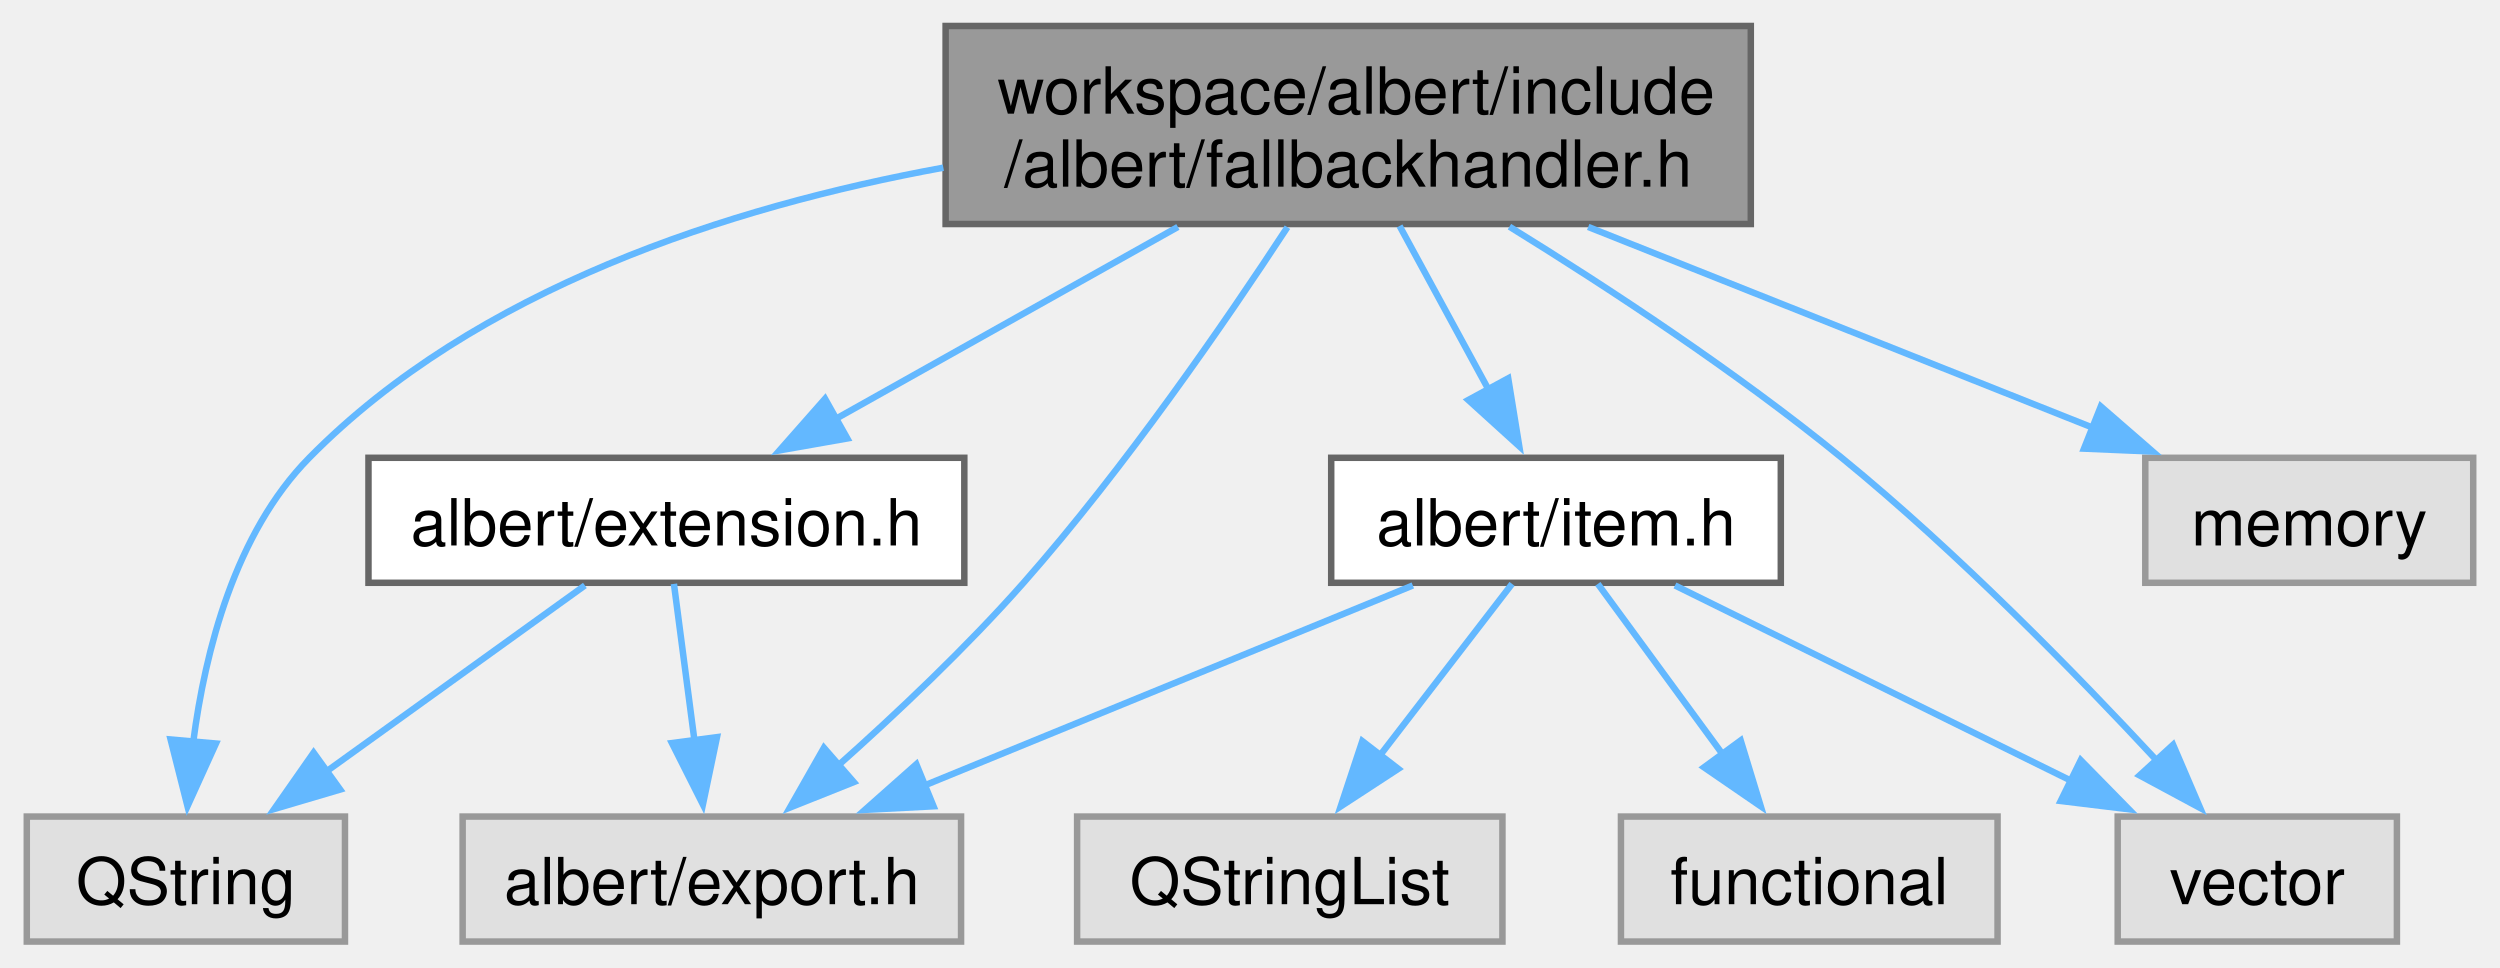
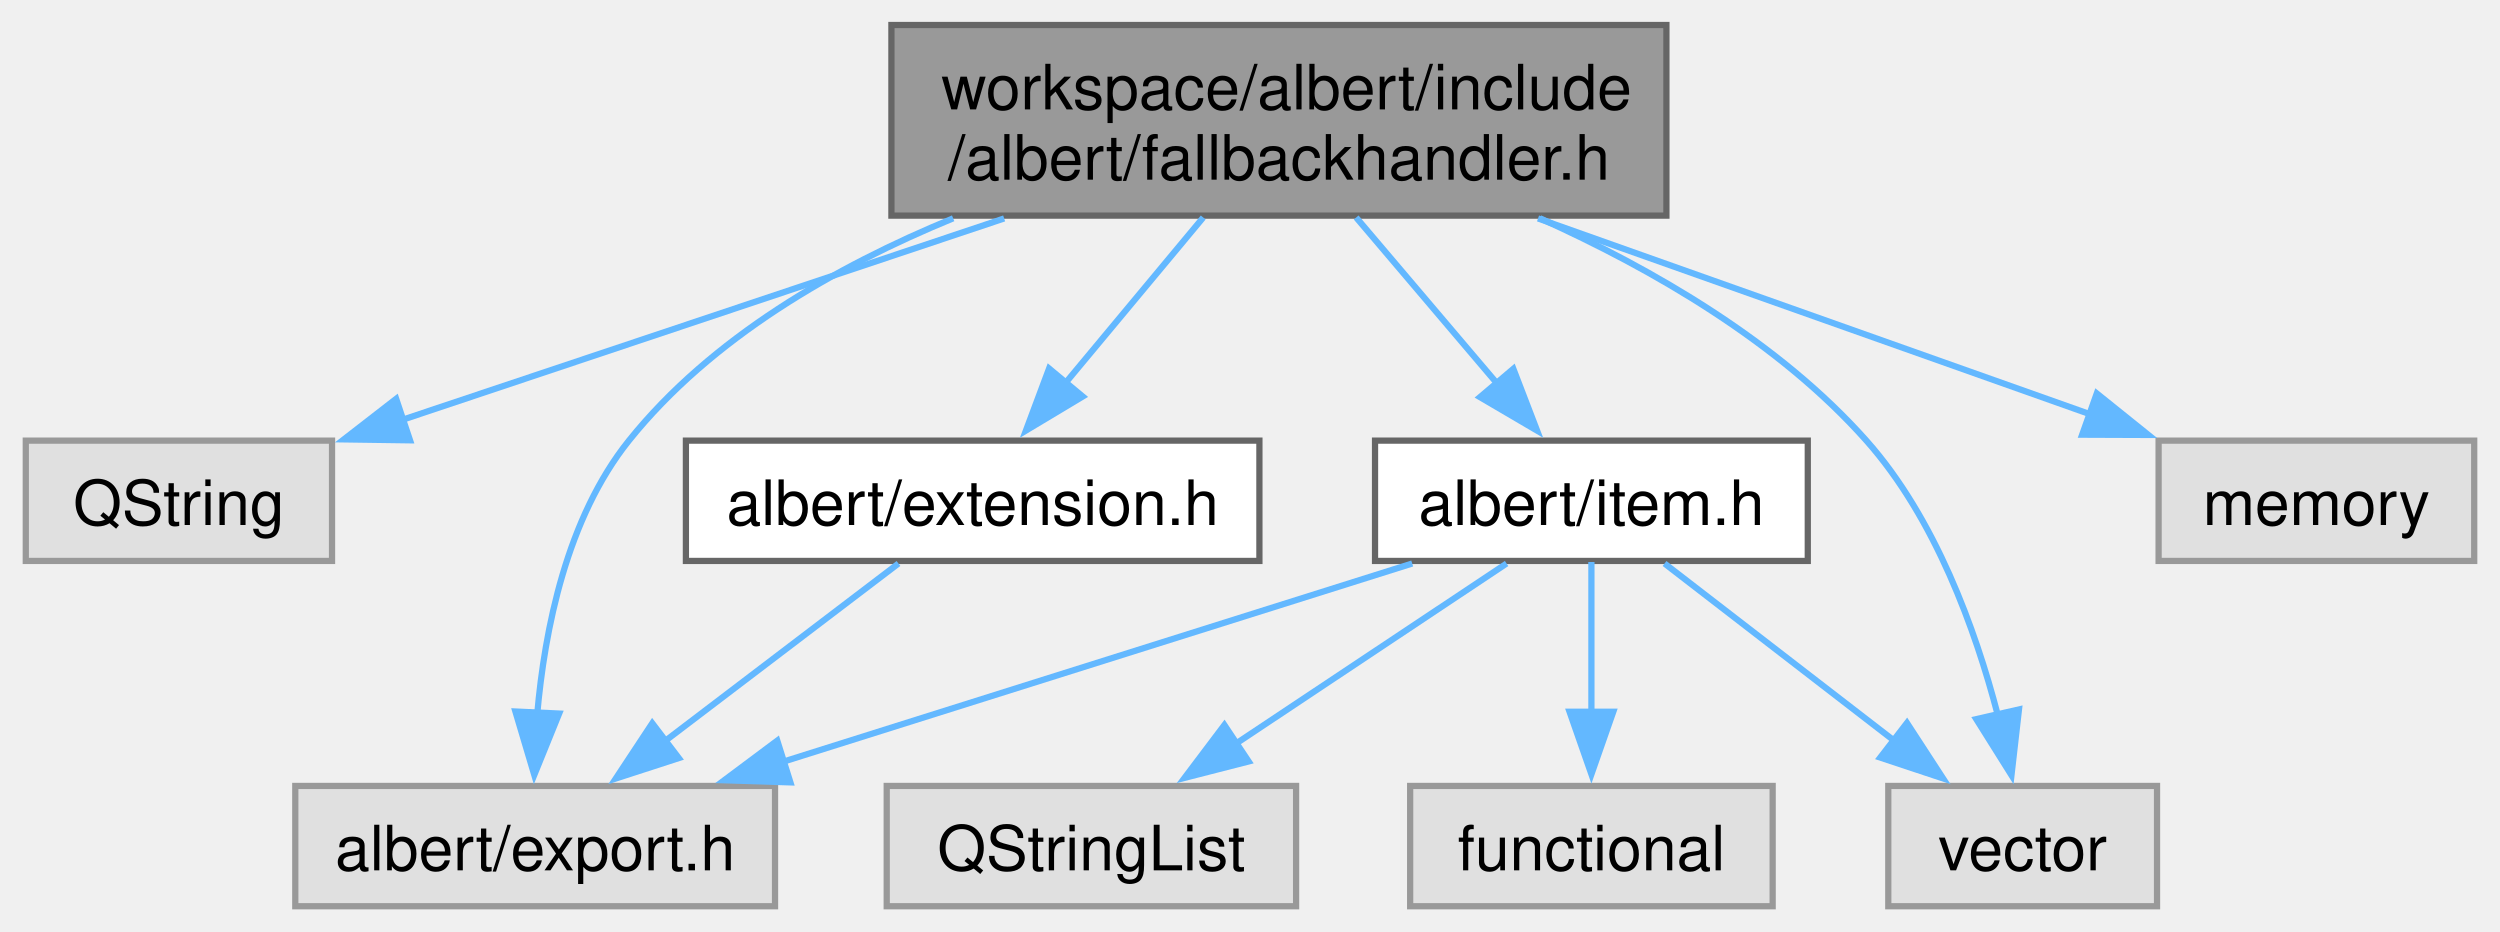
- <svg xmlns="http://www.w3.org/2000/svg" xmlns:xlink="http://www.w3.org/1999/xlink" width="385pt" height="149pt" viewBox="0.00 0.00 384.75 149.00">
+ <svg xmlns="http://www.w3.org/2000/svg" xmlns:xlink="http://www.w3.org/1999/xlink" width="400pt" height="149pt" viewBox="0.00 0.00 399.75 149.00">
  <g id="graph0" class="graph" transform="scale(1 1) rotate(0) translate(4 145)">
    <g id="Node000001" class="node">
      <g id="a_Node000001">
        <a xlink:title=" ">
-           <polygon fill="#999999" stroke="#666666" points="265.5,-141 141.5,-141 141.5,-110.5 265.5,-110.5 265.5,-141" />
-           <text text-anchor="start" x="149.5" y="-127.5" font-family="Helvetica,sans-Serif" font-size="10.00">workspace/albert/include</text>
-           <text text-anchor="middle" x="203.5" y="-116.25" font-family="Helvetica,sans-Serif" font-size="10.00">/albert/fallbackhandler.h</text>
+           <polygon fill="#999999" stroke="#666666" points="262.5,-141 138.5,-141 138.5,-110.5 262.5,-110.5 262.5,-141" />
+           <text text-anchor="start" x="146.5" y="-127.5" font-family="Helvetica,sans-Serif" font-size="10.00">workspace/albert/include</text>
+           <text text-anchor="middle" x="200.5" y="-116.25" font-family="Helvetica,sans-Serif" font-size="10.00">/albert/fallbackhandler.h</text>
        </a>
      </g>
    </g>
    <g id="Node000002" class="node">
      <g id="a_Node000002">
        <a xlink:title=" ">
-           <polygon fill="#e0e0e0" stroke="#999999" points="49,-19.25 0,-19.25 0,0 49,0 49,-19.25" />
-           <text text-anchor="middle" x="24.5" y="-5.75" font-family="Helvetica,sans-Serif" font-size="10.00">QString</text>
+           <polygon fill="#e0e0e0" stroke="#999999" points="49,-74.5 0,-74.5 0,-55.25 49,-55.25 49,-74.5" />
+           <text text-anchor="middle" x="24.5" y="-61" font-family="Helvetica,sans-Serif" font-size="10.00">QString</text>
        </a>
      </g>
    </g>
    <g id="edge1_Node000001_Node000002" class="edge">
      <g id="a_edge1_Node000001_Node000002">
        <a xlink:title=" ">
-           <path fill="none" stroke="#63b8ff" d="M141.15,-119.18C108.09,-113.12 69.14,-100.53 43.5,-74.5 32.06,-62.89 27.46,-44.71 25.63,-30.71" />
-           <polygon fill="#63b8ff" stroke="#63b8ff" points="29.13,-30.5 24.75,-20.85 22.15,-31.12 29.13,-30.5" />
+           <path fill="none" stroke="#63b8ff" d="M156.54,-110.05C126.83,-100.11 88.1,-87.15 60.28,-77.84" />
+           <polygon fill="#63b8ff" stroke="#63b8ff" points="61.48,-74.55 50.89,-74.7 59.26,-81.19 61.48,-74.55" />
        </a>
      </g>
    </g>
    <g id="Node000003" class="node">
      <g id="a_Node000003">
        <a xlink:title=" ">
-           <polygon fill="#e0e0e0" stroke="#999999" points="143.88,-19.25 67.12,-19.25 67.12,0 143.88,0 143.88,-19.25" />
-           <text text-anchor="middle" x="105.5" y="-5.75" font-family="Helvetica,sans-Serif" font-size="10.00">albert/export.h</text>
+           <polygon fill="#e0e0e0" stroke="#999999" points="119.88,-19.25 43.12,-19.25 43.12,0 119.88,0 119.88,-19.25" />
+           <text text-anchor="middle" x="81.5" y="-5.75" font-family="Helvetica,sans-Serif" font-size="10.00">albert/export.h</text>
        </a>
      </g>
    </g>
    <g id="edge2_Node000001_Node000003" class="edge">
      <g id="a_edge2_Node000001_Node000003">
        <a xlink:title=" ">
-           <path fill="none" stroke="#63b8ff" d="M194.14,-110.01C184.63,-95.49 169.13,-72.98 153.5,-55.25 144.69,-45.27 133.91,-35.09 124.8,-26.98" />
-           <polygon fill="#63b8ff" stroke="#63b8ff" points="127.36,-24.56 117.52,-20.63 122.76,-29.84 127.36,-24.56" />
+           <path fill="none" stroke="#63b8ff" d="M148.38,-110.07C129.53,-102.33 109.67,-90.93 96.5,-74.5 86.57,-62.11 83.01,-44.29 81.82,-30.61" />
+           <polygon fill="#63b8ff" stroke="#63b8ff" points="85.34,-30.83 81.36,-21.01 78.34,-31.16 85.34,-30.83" />
        </a>
      </g>
    </g>
    <g id="Node000004" class="node">
      <g id="a_Node000004">
        <a xlink:href="extension_8h.html" target="_top" xlink:title=" ">
-           <polygon fill="white" stroke="#666666" points="144.38,-74.5 52.62,-74.5 52.62,-55.25 144.38,-55.25 144.38,-74.5" />
-           <text text-anchor="middle" x="98.5" y="-61" font-family="Helvetica,sans-Serif" font-size="10.00">albert/extension.h</text>
+           <polygon fill="white" stroke="#666666" points="197.38,-74.5 105.62,-74.5 105.62,-55.25 197.38,-55.25 197.38,-74.5" />
+           <text text-anchor="middle" x="151.5" y="-61" font-family="Helvetica,sans-Serif" font-size="10.00">albert/extension.h</text>
        </a>
      </g>
    </g>
    <g id="edge3_Node000001_Node000004" class="edge">
      <g id="a_edge3_Node000001_Node000004">
        <a xlink:title=" ">
-           <path fill="none" stroke="#63b8ff" d="M177.27,-110.05C161.13,-100.99 140.52,-89.44 124.43,-80.41" />
-           <polygon fill="#63b8ff" stroke="#63b8ff" points="126.36,-77.48 115.92,-75.64 122.93,-83.59 126.36,-77.48" />
+           <path fill="none" stroke="#63b8ff" d="M188.39,-110.2C181.72,-102.18 173.38,-92.17 166.32,-83.69" />
+           <polygon fill="#63b8ff" stroke="#63b8ff" points="169.11,-81.56 160.02,-76.11 163.73,-86.04 169.11,-81.56" />
        </a>
      </g>
    </g>
    <g id="Node000005" class="node">
      <g id="a_Node000005">
        <a xlink:href="item_8h.html" target="_top" xlink:title=" ">
-           <polygon fill="white" stroke="#666666" points="270.12,-74.5 200.88,-74.5 200.88,-55.25 270.12,-55.25 270.12,-74.5" />
-           <text text-anchor="middle" x="235.5" y="-61" font-family="Helvetica,sans-Serif" font-size="10.00">albert/item.h</text>
+           <polygon fill="white" stroke="#666666" points="285.12,-74.5 215.88,-74.5 215.88,-55.25 285.12,-55.25 285.12,-74.5" />
+           <text text-anchor="middle" x="250.5" y="-61" font-family="Helvetica,sans-Serif" font-size="10.00">albert/item.h</text>
        </a>
      </g>
    </g>
-     <g id="edge6_Node000001_Node000005" class="edge">
-       <g id="a_edge6_Node000001_Node000005">
+     <g id="edge5_Node000001_Node000005" class="edge">
+       <g id="a_edge5_Node000001_Node000005">
        <a xlink:title=" ">
-           <path fill="none" stroke="#63b8ff" d="M211.41,-110.2C215.53,-102.61 220.63,-93.24 225.07,-85.07" />
-           <polygon fill="#63b8ff" stroke="#63b8ff" points="228.14,-86.74 229.84,-76.28 221.99,-83.4 228.14,-86.74" />
+           <path fill="none" stroke="#63b8ff" d="M212.86,-110.2C219.67,-102.18 228.17,-92.17 235.37,-83.69" />
+           <polygon fill="#63b8ff" stroke="#63b8ff" points="238.01,-85.99 241.81,-76.1 232.67,-81.46 238.01,-85.99" />
        </a>
      </g>
    </g>
    <g id="Node000008" class="node">
      <g id="a_Node000008">
        <a xlink:title=" ">
-           <polygon fill="#e0e0e0" stroke="#999999" points="365,-19.25 322,-19.25 322,0 365,0 365,-19.25" />
-           <text text-anchor="middle" x="343.5" y="-5.75" font-family="Helvetica,sans-Serif" font-size="10.00">vector</text>
+           <polygon fill="#e0e0e0" stroke="#999999" points="341,-19.25 298,-19.25 298,0 341,0 341,-19.25" />
+           <text text-anchor="middle" x="319.5" y="-5.75" font-family="Helvetica,sans-Serif" font-size="10.00">vector</text>
        </a>
      </g>
    </g>
-     <g id="edge12_Node000001_Node000008" class="edge">
-       <g id="a_edge12_Node000001_Node000008">
+     <g id="edge11_Node000001_Node000008" class="edge">
+       <g id="a_edge11_Node000001_Node000008">
        <a xlink:title=" ">
-           <path fill="none" stroke="#63b8ff" d="M228.33,-110.09C243.62,-100.65 263.32,-87.7 279.5,-74.5 297.29,-59.99 315.64,-41.21 328.11,-27.78" />
-           <polygon fill="#63b8ff" stroke="#63b8ff" points="330.53,-30.31 334.7,-20.57 325.37,-25.59 330.53,-30.31" />
+           <path fill="none" stroke="#63b8ff" d="M242.25,-110.08C260.31,-101.96 280.49,-90.27 294.5,-74.5 305.52,-62.1 311.95,-44.27 315.52,-30.6" />
+           <polygon fill="#63b8ff" stroke="#63b8ff" points="318.91,-31.49 317.71,-20.97 312.08,-29.94 318.91,-31.49" />
        </a>
      </g>
    </g>
    <g id="Node000009" class="node">
      <g id="a_Node000009">
        <a xlink:title=" ">
-           <polygon fill="#e0e0e0" stroke="#999999" points="376.75,-74.5 326.25,-74.5 326.25,-55.25 376.75,-55.25 376.75,-74.5" />
-           <text text-anchor="middle" x="351.5" y="-61" font-family="Helvetica,sans-Serif" font-size="10.00">memory</text>
+           <polygon fill="#e0e0e0" stroke="#999999" points="391.75,-74.5 341.25,-74.5 341.25,-55.25 391.75,-55.25 391.75,-74.5" />
+           <text text-anchor="middle" x="366.5" y="-61" font-family="Helvetica,sans-Serif" font-size="10.00">memory</text>
        </a>
      </g>
    </g>
-     <g id="edge11_Node000001_Node000009" class="edge">
-       <g id="a_edge11_Node000001_Node000009">
+     <g id="edge10_Node000001_Node000009" class="edge">
+       <g id="a_edge10_Node000001_Node000009">
        <a xlink:title=" ">
-           <path fill="none" stroke="#63b8ff" d="M240.46,-110.05C264.3,-100.56 295.05,-88.33 318.15,-79.14" />
-           <polygon fill="#63b8ff" stroke="#63b8ff" points="319.4,-82.41 327.4,-75.46 316.81,-75.91 319.4,-82.41" />
+           <path fill="none" stroke="#63b8ff" d="M241.96,-110.05C269.19,-100.39 304.44,-87.88 330.49,-78.65" />
+           <polygon fill="#63b8ff" stroke="#63b8ff" points="331.36,-82.05 339.62,-75.41 329.02,-75.45 331.36,-82.05" />
        </a>
      </g>
    </g>
-     <g id="edge4_Node000004_Node000002" class="edge">
-       <g id="a_edge4_Node000004_Node000002">
+     <g id="edge4_Node000004_Node000003" class="edge">
+       <g id="a_edge4_Node000004_Node000003">
        <a xlink:title=" ">
-           <path fill="none" stroke="#63b8ff" d="M85.95,-54.84C75.04,-46.99 59,-35.45 46.04,-26.12" />
-           <polygon fill="#63b8ff" stroke="#63b8ff" points="48.26,-23.41 38.1,-20.41 44.17,-29.09 48.26,-23.41" />
+           <path fill="none" stroke="#63b8ff" d="M139.63,-54.84C129.41,-47.07 114.43,-35.67 102.24,-26.4" />
+           <polygon fill="#63b8ff" stroke="#63b8ff" points="104.48,-23.71 94.4,-20.44 100.24,-29.28 104.48,-23.71" />
        </a>
      </g>
    </g>
-     <g id="edge5_Node000004_Node000003" class="edge">
-       <g id="a_edge5_Node000004_Node000003">
+     <g id="edge7_Node000005_Node000003" class="edge">
+       <g id="a_edge7_Node000005_Node000003">
        <a xlink:title=" ">
-           <path fill="none" stroke="#63b8ff" d="M99.66,-55.08C100.52,-48.49 101.74,-39.21 102.84,-30.82" />
-           <polygon fill="#63b8ff" stroke="#63b8ff" points="106.29,-31.48 104.12,-21.11 99.35,-30.57 106.29,-31.48" />
-         </a>
-       </g>
-     </g>
-     <g id="edge8_Node000005_Node000003" class="edge">
-       <g id="a_edge8_Node000005_Node000003">
-         <a xlink:title=" ">
-           <path fill="none" stroke="#63b8ff" d="M213.45,-54.84C192.81,-46.39 161.72,-33.65 138.2,-24.02" />
-           <polygon fill="#63b8ff" stroke="#63b8ff" points="139.64,-20.83 129.06,-20.28 136.99,-27.31 139.64,-20.83" />
+           <path fill="none" stroke="#63b8ff" d="M221.83,-54.84C194.15,-46.12 152.01,-32.84 121.13,-23.11" />
+           <polygon fill="#63b8ff" stroke="#63b8ff" points="122.34,-19.82 111.75,-20.16 120.24,-26.5 122.34,-19.82" />
        </a>
      </g>
    </g>
    <g id="Node000006" class="node">
      <g id="a_Node000006">
        <a xlink:title=" ">
-           <polygon fill="#e0e0e0" stroke="#999999" points="227.25,-19.25 161.75,-19.25 161.75,0 227.25,0 227.25,-19.25" />
-           <text text-anchor="middle" x="194.5" y="-5.75" font-family="Helvetica,sans-Serif" font-size="10.00">QStringList</text>
+           <polygon fill="#e0e0e0" stroke="#999999" points="203.25,-19.25 137.75,-19.25 137.75,0 203.25,0 203.25,-19.25" />
+           <text text-anchor="middle" x="170.5" y="-5.75" font-family="Helvetica,sans-Serif" font-size="10.00">QStringList</text>
        </a>
      </g>
    </g>
-     <g id="edge7_Node000005_Node000006" class="edge">
-       <g id="a_edge7_Node000005_Node000006">
+     <g id="edge6_Node000005_Node000006" class="edge">
+       <g id="a_edge6_Node000005_Node000006">
        <a xlink:title=" ">
-           <path fill="none" stroke="#63b8ff" d="M228.73,-55.08C223.18,-47.88 215.16,-37.46 208.27,-28.51" />
-           <polygon fill="#63b8ff" stroke="#63b8ff" points="211.21,-26.6 202.34,-20.81 205.67,-30.87 211.21,-26.6" />
+           <path fill="none" stroke="#63b8ff" d="M236.93,-54.84C225.09,-46.96 207.66,-35.36 193.63,-26.02" />
+           <polygon fill="#63b8ff" stroke="#63b8ff" points="195.66,-23.17 185.4,-20.54 191.78,-29 195.66,-23.17" />
        </a>
      </g>
    </g>
    <g id="Node000007" class="node">
      <g id="a_Node000007">
        <a xlink:title=" ">
-           <polygon fill="#e0e0e0" stroke="#999999" points="303.5,-19.25 245.5,-19.25 245.5,0 303.5,0 303.5,-19.25" />
-           <text text-anchor="middle" x="274.5" y="-5.75" font-family="Helvetica,sans-Serif" font-size="10.00">functional</text>
+           <polygon fill="#e0e0e0" stroke="#999999" points="279.5,-19.25 221.5,-19.25 221.5,0 279.5,0 279.5,-19.25" />
+           <text text-anchor="middle" x="250.5" y="-5.75" font-family="Helvetica,sans-Serif" font-size="10.00">functional</text>
        </a>
      </g>
    </g>
-     <g id="edge9_Node000005_Node000007" class="edge">
-       <g id="a_edge9_Node000005_Node000007">
+     <g id="edge8_Node000005_Node000007" class="edge">
+       <g id="a_edge8_Node000005_Node000007">
        <a xlink:title=" ">
-           <path fill="none" stroke="#63b8ff" d="M241.94,-55.08C247.16,-47.96 254.69,-37.68 261.19,-28.8" />
-           <polygon fill="#63b8ff" stroke="#63b8ff" points="263.94,-30.97 267.03,-20.83 258.29,-26.83 263.94,-30.97" />
+           <path fill="none" stroke="#63b8ff" d="M250.5,-55.08C250.5,-48.57 250.5,-39.42 250.5,-31.12" />
+           <polygon fill="#63b8ff" stroke="#63b8ff" points="254,-31.12 250.5,-21.12 247,-31.12 254,-31.12" />
        </a>
      </g>
    </g>
-     <g id="edge10_Node000005_Node000008" class="edge">
-       <g id="a_edge10_Node000005_Node000008">
+     <g id="edge9_Node000005_Node000008" class="edge">
+       <g id="a_edge9_Node000005_Node000008">
        <a xlink:title=" ">
-           <path fill="none" stroke="#63b8ff" d="M253.82,-54.84C270.58,-46.58 295.63,-34.23 315,-24.68" />
-           <polygon fill="#63b8ff" stroke="#63b8ff" points="316.31,-27.93 323.73,-20.37 313.22,-21.65 316.31,-27.93" />
+           <path fill="none" stroke="#63b8ff" d="M262.2,-54.84C272.28,-47.07 287.04,-35.67 299.06,-26.4" />
+           <polygon fill="#63b8ff" stroke="#63b8ff" points="300.99,-29.33 306.77,-20.45 296.71,-23.79 300.99,-29.33" />
        </a>
      </g>
    </g>
  </g>
</svg>
